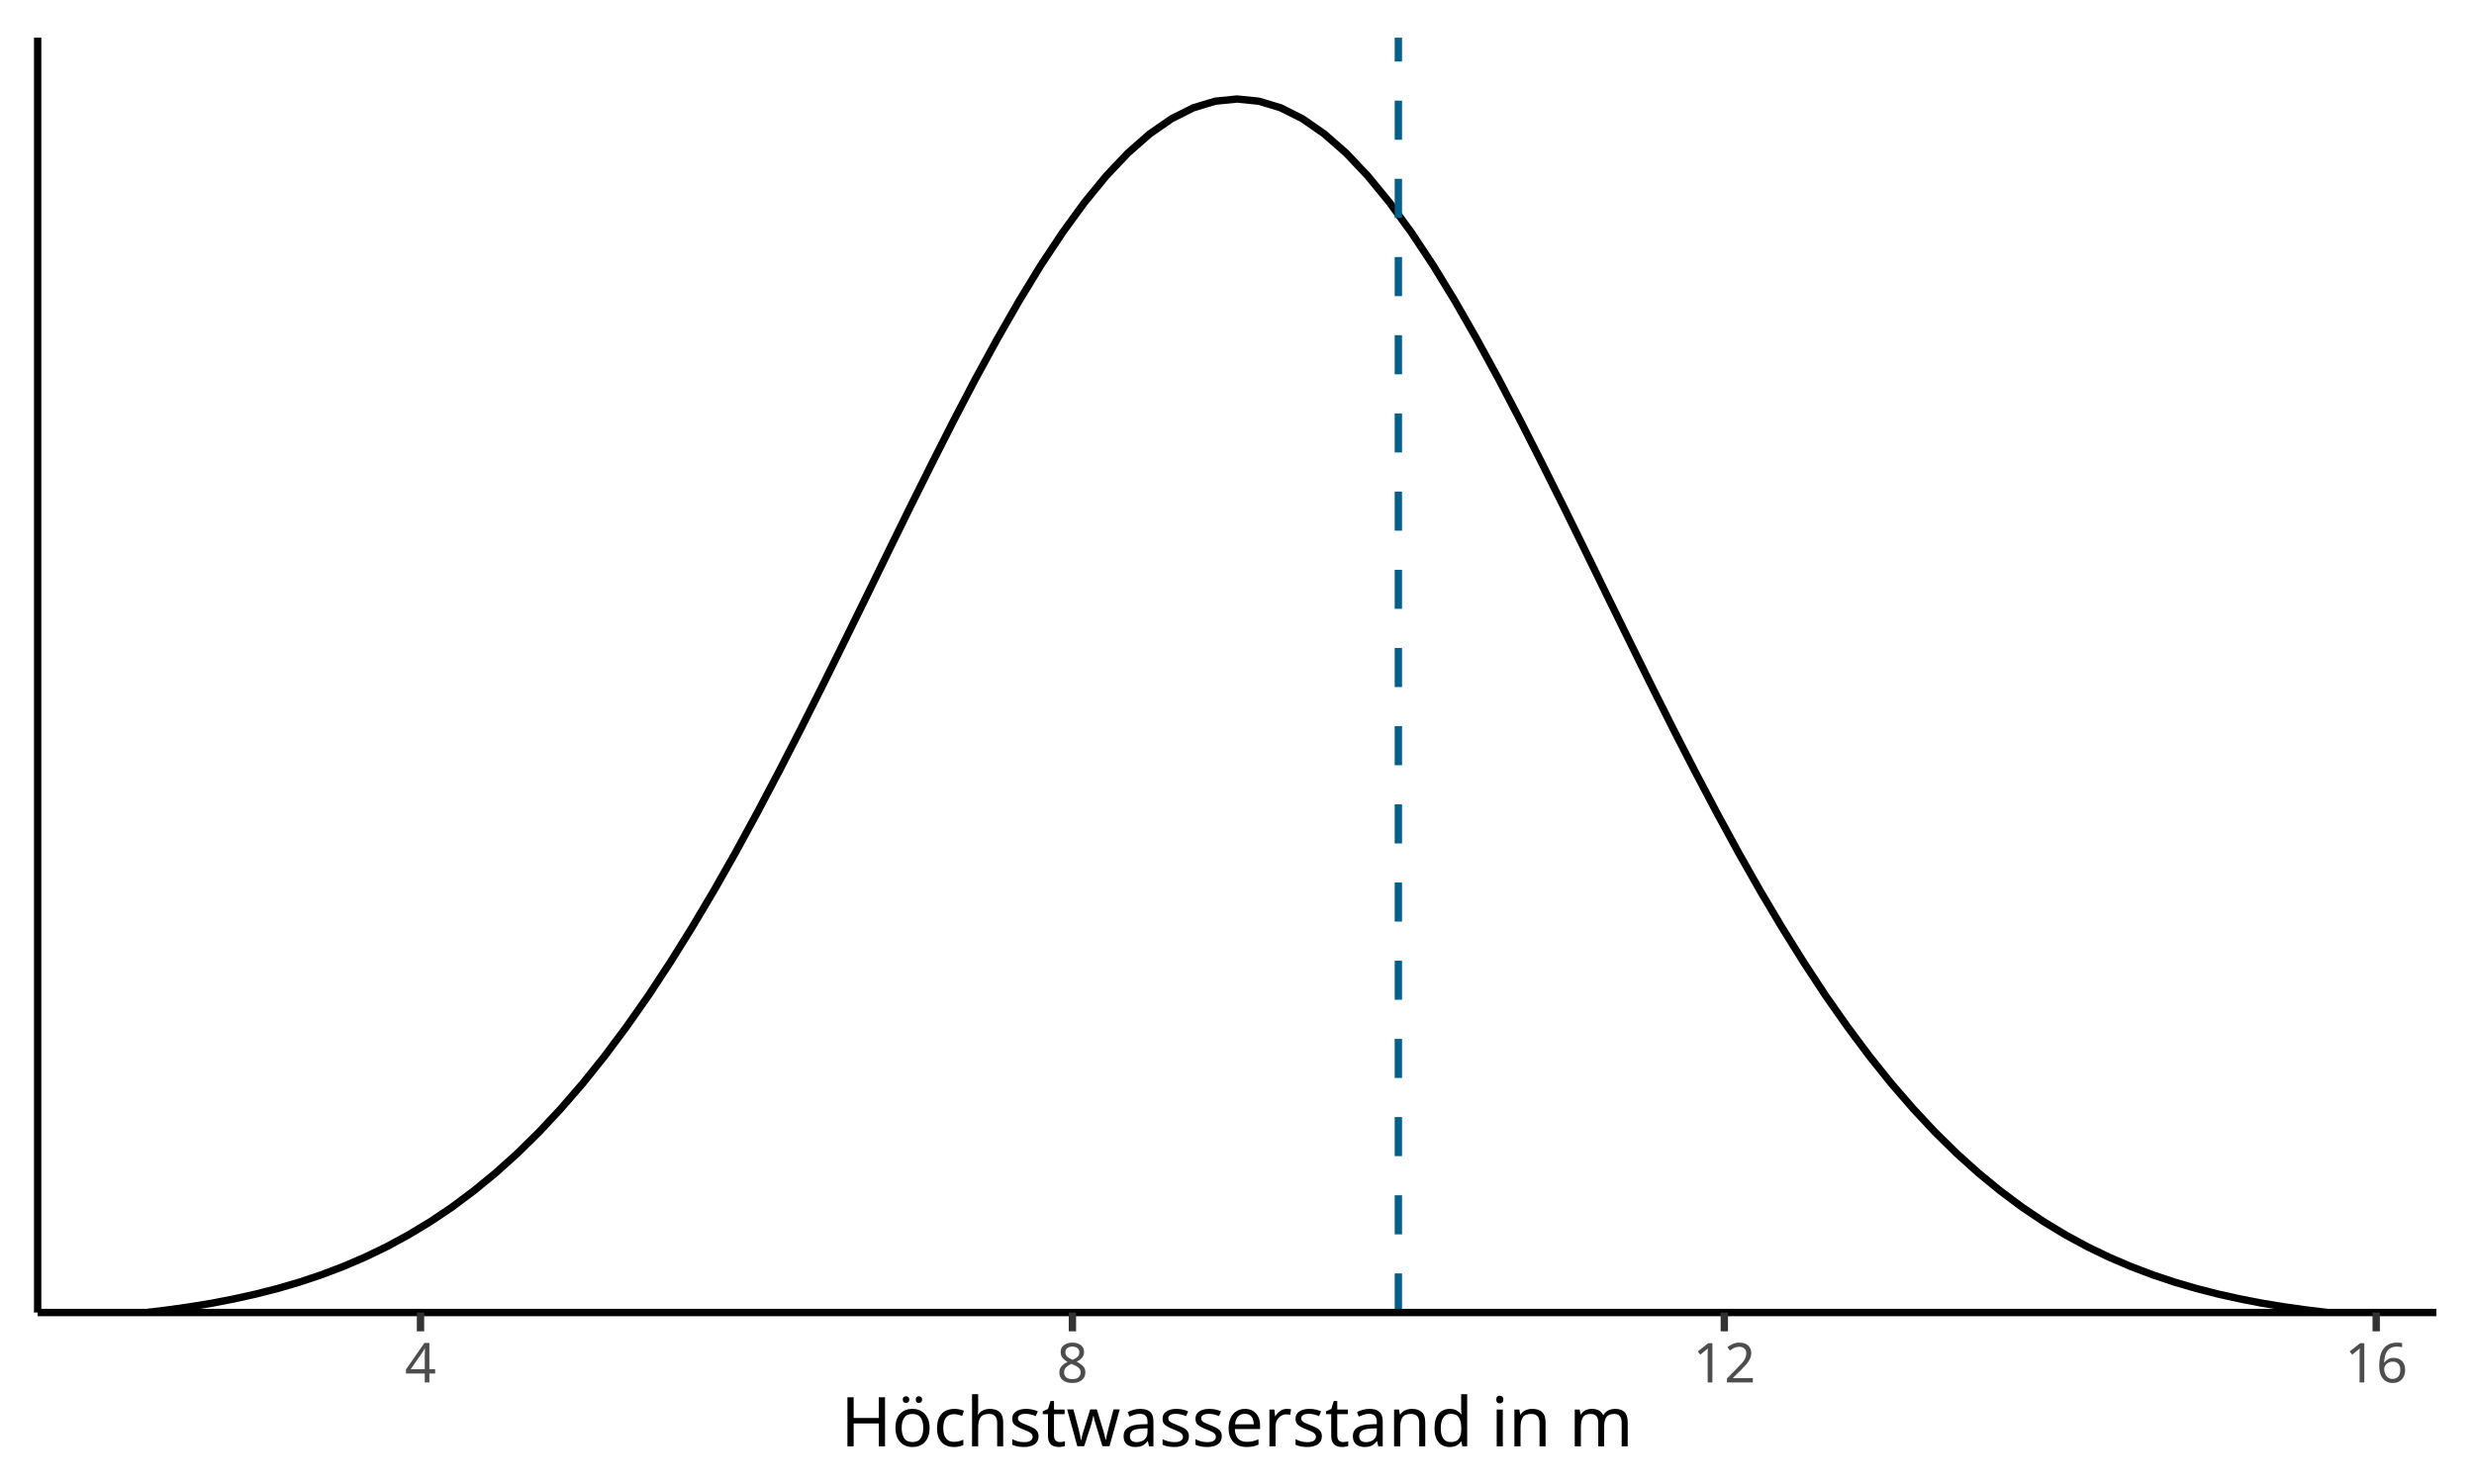
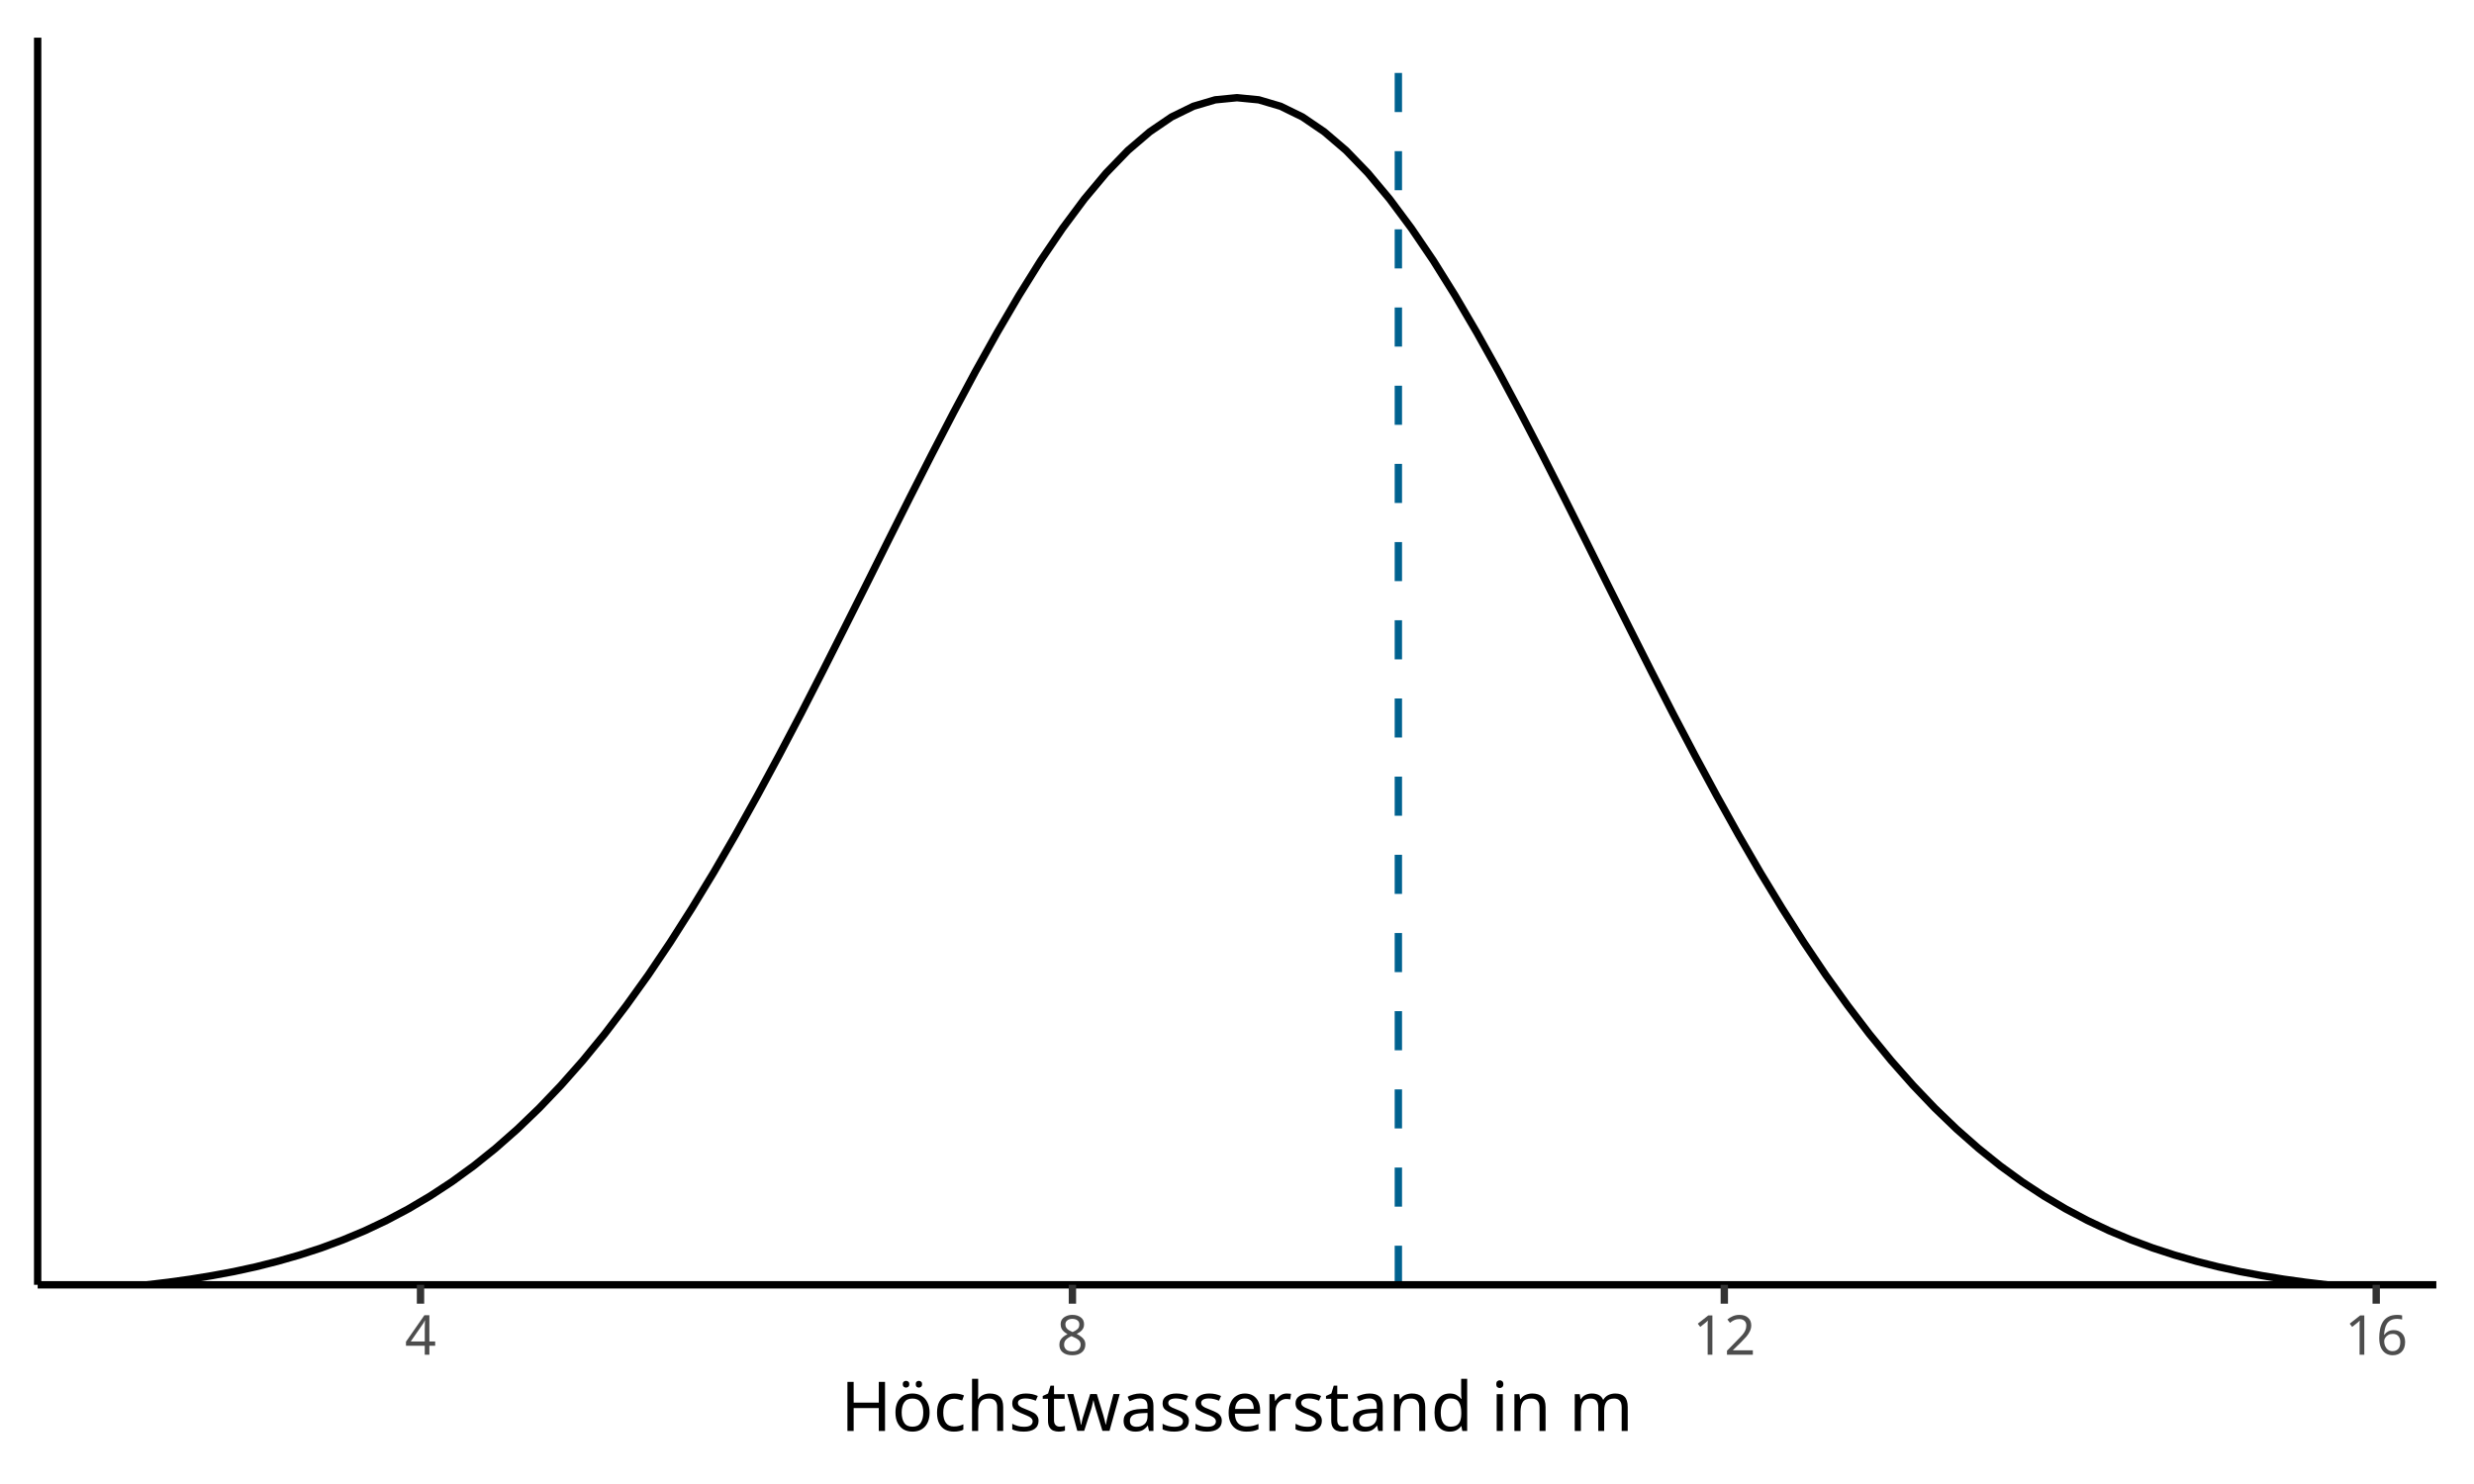
<svg xmlns="http://www.w3.org/2000/svg" class="svglite" width="360.00pt" height="216.00pt" viewBox="0 0 360.00 216.00">
  <defs>
    <style type="text/css">
    .svglite line, .svglite polyline, .svglite polygon, .svglite path, .svglite rect, .svglite circle {
      fill: none;
      stroke: #000000;
      stroke-linecap: round;
      stroke-linejoin: round;
      stroke-miterlimit: 10.00;
    }
    .svglite text {
      white-space: pre;
    }
  </style>
  </defs>
  <rect width="100%" height="100%" style="stroke: none; fill: #FFFFFF;" />
  <defs>
    <clipPath id="cpMC4wMHwzNjAuMDB8MC4wMHwyMTYuMDA=">
      <rect x="0.00" y="0.00" width="360.00" height="216.00" />
    </clipPath>
  </defs>
  <g clip-path="url(#cpMC4wMHwzNjAuMDB8MC4wMHwyMTYuMDA=)">
    <rect x="0.00" y="0.00" width="360.00" height="216.00" style="stroke-width: 1.07; stroke: #FFFFFF; fill: #FFFFFF;" />
  </g>
  <defs>
-     <clipPath id="cpNS40OHwzNTQuNTJ8NS40OHwxOTEuMDQ=">
-       <rect x="5.48" y="5.48" width="349.04" height="185.56" />
+     <clipPath id="cpNS40OHwzNTQuNTJ8NS40OHwxODcuMDE=">
+       <rect x="5.48" y="5.48" width="349.04" height="181.53" />
    </clipPath>
  </defs>
-   <g clip-path="url(#cpNS40OHwzNTQuNTJ8NS40OHwxOTEuMDQ=)">
-     <rect x="5.48" y="5.48" width="349.04" height="185.56" style="stroke-width: 1.07; stroke: none; fill: #FFFFFF;" />
-     <polyline points="21.34,191.04 24.52,190.65 27.69,190.20 30.86,189.68 34.04,189.06 37.21,188.36 40.38,187.55 43.56,186.62 46.73,185.56 49.90,184.36 53.08,183.00 56.25,181.47 59.42,179.75 62.60,177.83 65.77,175.70 68.94,173.33 72.11,170.73 75.29,167.87 78.46,164.75 81.63,161.35 84.81,157.68 87.98,153.72 91.15,149.47 94.33,144.94 97.50,140.12 100.67,135.04 103.85,129.69 107.02,124.10 110.19,118.28 113.36,112.27 116.54,106.08 119.71,99.76 122.88,93.34 126.06,86.86 129.23,80.36 132.40,73.89 135.58,67.51 138.75,61.26 141.92,55.19 145.10,49.37 148.27,43.83 151.44,38.64 154.62,33.85 157.79,29.49 160.96,25.62 164.13,22.27 167.31,19.48 170.48,17.28 173.65,15.69 176.83,14.73 180.00,14.41 183.17,14.73 186.35,15.69 189.52,17.28 192.69,19.48 195.87,22.27 199.04,25.62 202.21,29.49 205.38,33.85 208.56,38.64 211.73,43.83 214.90,49.37 218.08,55.19 221.25,61.26 224.42,67.51 227.60,73.89 230.77,80.36 233.94,86.86 237.12,93.34 240.29,99.76 243.46,106.08 246.64,112.27 249.81,118.28 252.98,124.10 256.15,129.69 259.33,135.04 262.50,140.12 265.67,144.94 268.85,149.47 272.02,153.72 275.19,157.68 278.37,161.35 281.54,164.75 284.71,167.87 287.89,170.73 291.06,173.33 294.23,175.70 297.40,177.83 300.58,179.75 303.75,181.47 306.92,183.00 310.10,184.36 313.27,185.56 316.44,186.62 319.62,187.55 322.79,188.36 325.96,189.06 329.14,189.68 332.31,190.20 335.48,190.65 338.66,191.04 " style="stroke-width: 1.07; stroke-linecap: butt;" />
-     <line x1="203.48" y1="191.04" x2="203.48" y2="5.48" style="stroke-width: 1.07; stroke: #00618F; stroke-dasharray: 5.69,5.69; stroke-linecap: butt;" />
+   <g clip-path="url(#cpNS40OHwzNTQuNTJ8NS40OHwxODcuMDE=)">
+     <rect x="5.48" y="5.48" width="349.04" height="181.53" style="stroke-width: 1.07; stroke: none; fill: #FFFFFF;" />
+     <polyline points="21.34,187.01 24.52,186.63 27.69,186.19 30.86,185.67 34.04,185.08 37.21,184.39 40.38,183.59 43.56,182.68 46.73,181.65 49.90,180.47 53.08,179.14 56.25,177.64 59.42,175.96 62.60,174.08 65.77,172.00 68.94,169.69 72.11,167.14 75.29,164.34 78.46,161.29 81.63,157.97 84.81,154.37 87.98,150.50 91.15,146.34 94.33,141.91 97.50,137.20 100.67,132.22 103.85,126.99 107.02,121.52 110.19,115.83 113.36,109.95 116.54,103.90 119.71,97.71 122.88,91.43 126.06,85.09 129.23,78.73 132.40,72.41 135.58,66.16 138.75,60.05 141.92,54.11 145.10,48.41 148.27,43.00 151.44,37.92 154.62,33.23 157.79,28.97 160.96,25.18 164.13,21.90 167.31,19.18 170.48,17.02 173.65,15.47 176.83,14.53 180.00,14.22 183.17,14.53 186.35,15.47 189.52,17.02 192.69,19.18 195.87,21.90 199.04,25.18 202.21,28.97 205.38,33.23 208.56,37.92 211.73,43.00 214.90,48.41 218.08,54.11 221.25,60.05 224.42,66.16 227.60,72.41 230.77,78.73 233.94,85.09 237.12,91.43 240.29,97.71 243.46,103.90 246.64,109.95 249.81,115.83 252.98,121.52 256.15,126.99 259.33,132.22 262.50,137.20 265.67,141.91 268.85,146.34 272.02,150.50 275.19,154.37 278.37,157.97 281.54,161.29 284.71,164.34 287.89,167.14 291.06,169.69 294.23,172.00 297.40,174.08 300.58,175.96 303.75,177.64 306.92,179.14 310.10,180.47 313.27,181.65 316.44,182.68 319.62,183.59 322.79,184.39 325.96,185.08 329.14,185.67 332.31,186.19 335.48,186.63 338.66,187.01 " style="stroke-width: 1.07; stroke-linecap: butt;" />
+     <line x1="203.48" y1="187.01" x2="203.48" y2="5.48" style="stroke-width: 1.07; stroke: #00618F; stroke-dasharray: 5.69,5.69; stroke-linecap: butt;" />
  </g>
  <g clip-path="url(#cpMC4wMHwzNjAuMDB8MC4wMHwyMTYuMDA=)">
-     <polyline points="5.48,191.04 5.48,5.48 " style="stroke-width: 1.07; stroke-linecap: butt;" />
-     <polyline points="5.48,191.04 354.52,191.04 " style="stroke-width: 1.07; stroke-linecap: butt;" />
-     <polyline points="61.19,193.78 61.19,191.04 " style="stroke-width: 1.07; stroke: #333333; stroke-linecap: butt;" />
-     <polyline points="156.05,193.78 156.05,191.04 " style="stroke-width: 1.07; stroke: #333333; stroke-linecap: butt;" />
-     <polyline points="250.91,193.78 250.91,191.04 " style="stroke-width: 1.07; stroke: #333333; stroke-linecap: butt;" />
-     <polyline points="345.77,193.78 345.77,191.04 " style="stroke-width: 1.07; stroke: #333333; stroke-linecap: butt;" />
-     <text x="61.19" y="201.22" text-anchor="middle" style="font-size: 8.00px;fill: #4D4D4D; font-family: &quot;Source Sans Pro&quot;;" textLength="3.97px" lengthAdjust="spacingAndGlyphs">4</text>
-     <text x="156.05" y="201.22" text-anchor="middle" style="font-size: 8.00px;fill: #4D4D4D; font-family: &quot;Source Sans Pro&quot;;" textLength="3.97px" lengthAdjust="spacingAndGlyphs">8</text>
-     <text x="250.91" y="201.22" text-anchor="middle" style="font-size: 8.00px;fill: #4D4D4D; font-family: &quot;Source Sans Pro&quot;;" textLength="7.95px" lengthAdjust="spacingAndGlyphs">12</text>
-     <text x="345.77" y="201.22" text-anchor="middle" style="font-size: 8.00px;fill: #4D4D4D; font-family: &quot;Source Sans Pro&quot;;" textLength="7.95px" lengthAdjust="spacingAndGlyphs">16</text>
-     <text x="180.00" y="210.52" text-anchor="middle" style="font-size: 10.00px; font-family: &quot;Source Sans Pro&quot;;" textLength="102.44px" lengthAdjust="spacingAndGlyphs">Höchstwasserstand in m</text>
+     <polyline points="5.48,187.01 5.48,5.48 " style="stroke-width: 1.07; stroke-linecap: butt;" />
+     <polyline points="5.48,187.01 354.52,187.01 " style="stroke-width: 1.07; stroke-linecap: butt;" />
+     <polyline points="61.19,189.75 61.19,187.01 " style="stroke-width: 1.07; stroke: #333333; stroke-linecap: butt;" />
+     <polyline points="156.05,189.75 156.05,187.01 " style="stroke-width: 1.07; stroke: #333333; stroke-linecap: butt;" />
+     <polyline points="250.91,189.75 250.91,187.01 " style="stroke-width: 1.07; stroke: #333333; stroke-linecap: butt;" />
+     <polyline points="345.77,189.75 345.77,187.01 " style="stroke-width: 1.07; stroke: #333333; stroke-linecap: butt;" />
+     <text x="61.19" y="197.18" text-anchor="middle" style="font-size: 8.00px;fill: #4D4D4D; font-family: &quot;Source Sans Pro&quot;;" textLength="3.97px" lengthAdjust="spacingAndGlyphs">4</text>
+     <text x="156.05" y="197.18" text-anchor="middle" style="font-size: 8.00px;fill: #4D4D4D; font-family: &quot;Source Sans Pro&quot;;" textLength="3.97px" lengthAdjust="spacingAndGlyphs">8</text>
+     <text x="250.91" y="197.18" text-anchor="middle" style="font-size: 8.00px;fill: #4D4D4D; font-family: &quot;Source Sans Pro&quot;;" textLength="7.95px" lengthAdjust="spacingAndGlyphs">12</text>
+     <text x="345.77" y="197.18" text-anchor="middle" style="font-size: 8.00px;fill: #4D4D4D; font-family: &quot;Source Sans Pro&quot;;" textLength="7.95px" lengthAdjust="spacingAndGlyphs">16</text>
+     <text x="180.00" y="208.28" text-anchor="middle" style="font-size: 10.00px; font-family: &quot;Source Sans Pro&quot;;" textLength="102.36px" lengthAdjust="spacingAndGlyphs">Höchstwasserstand in m</text>
  </g>
</svg>
